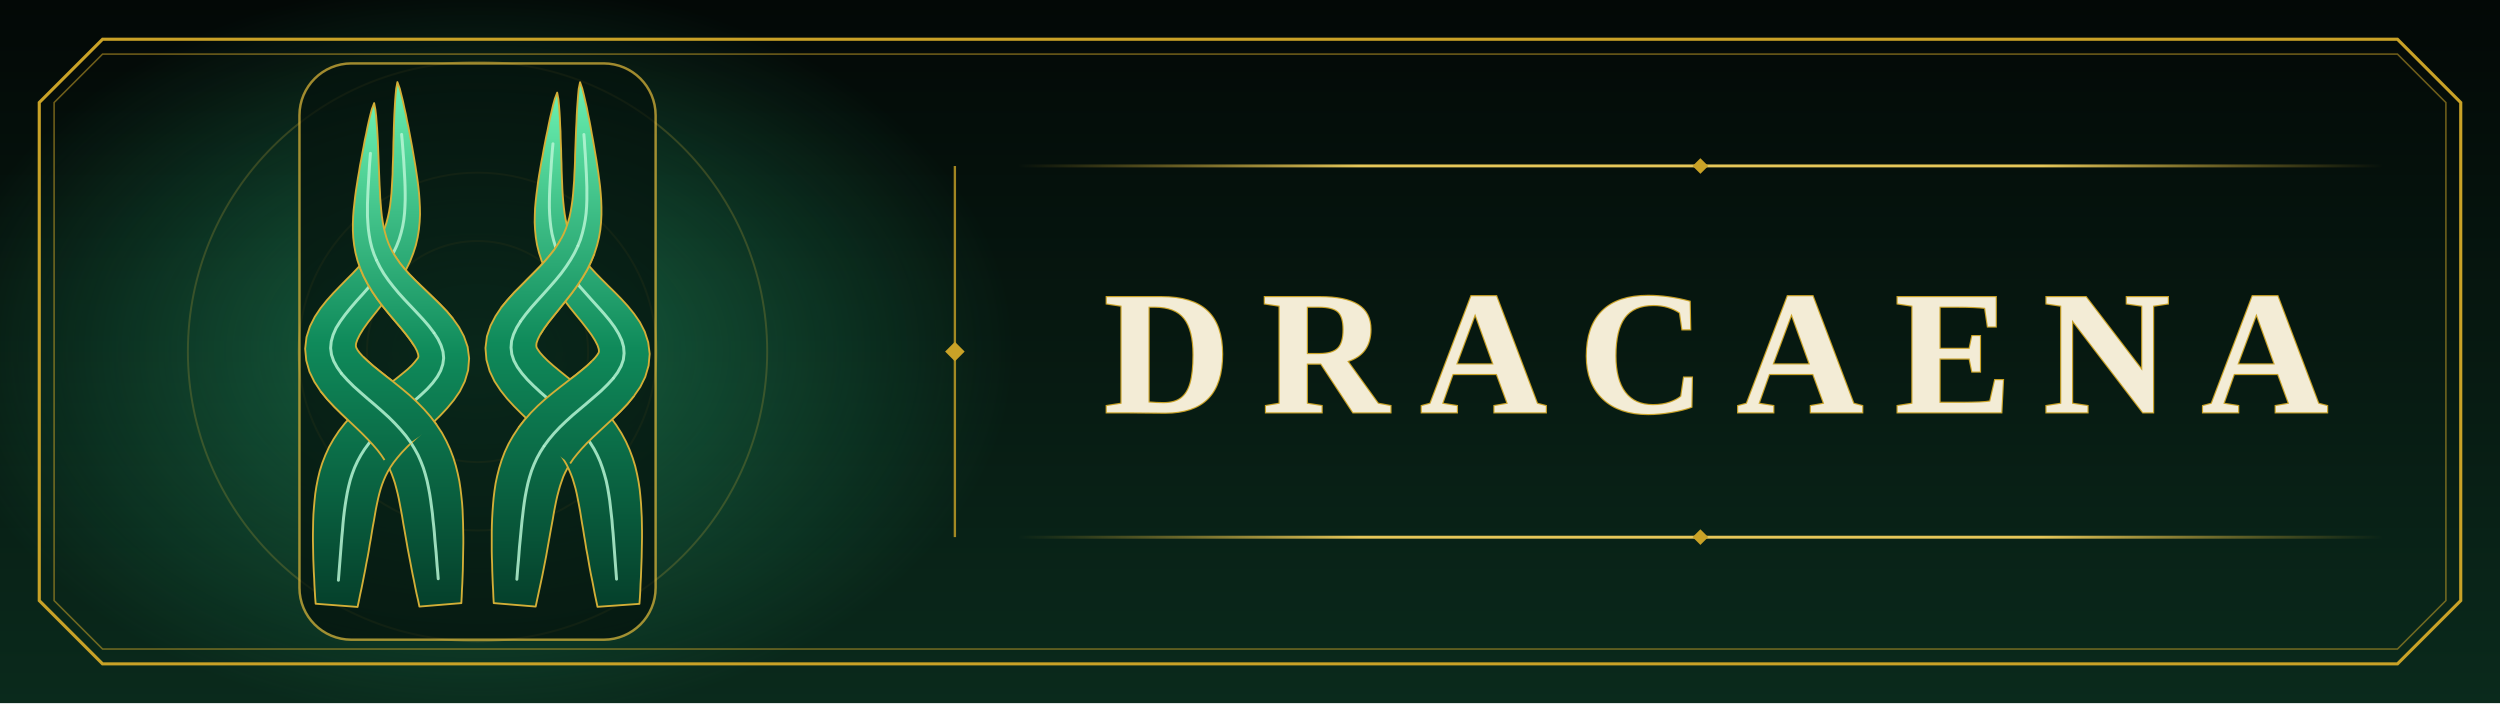
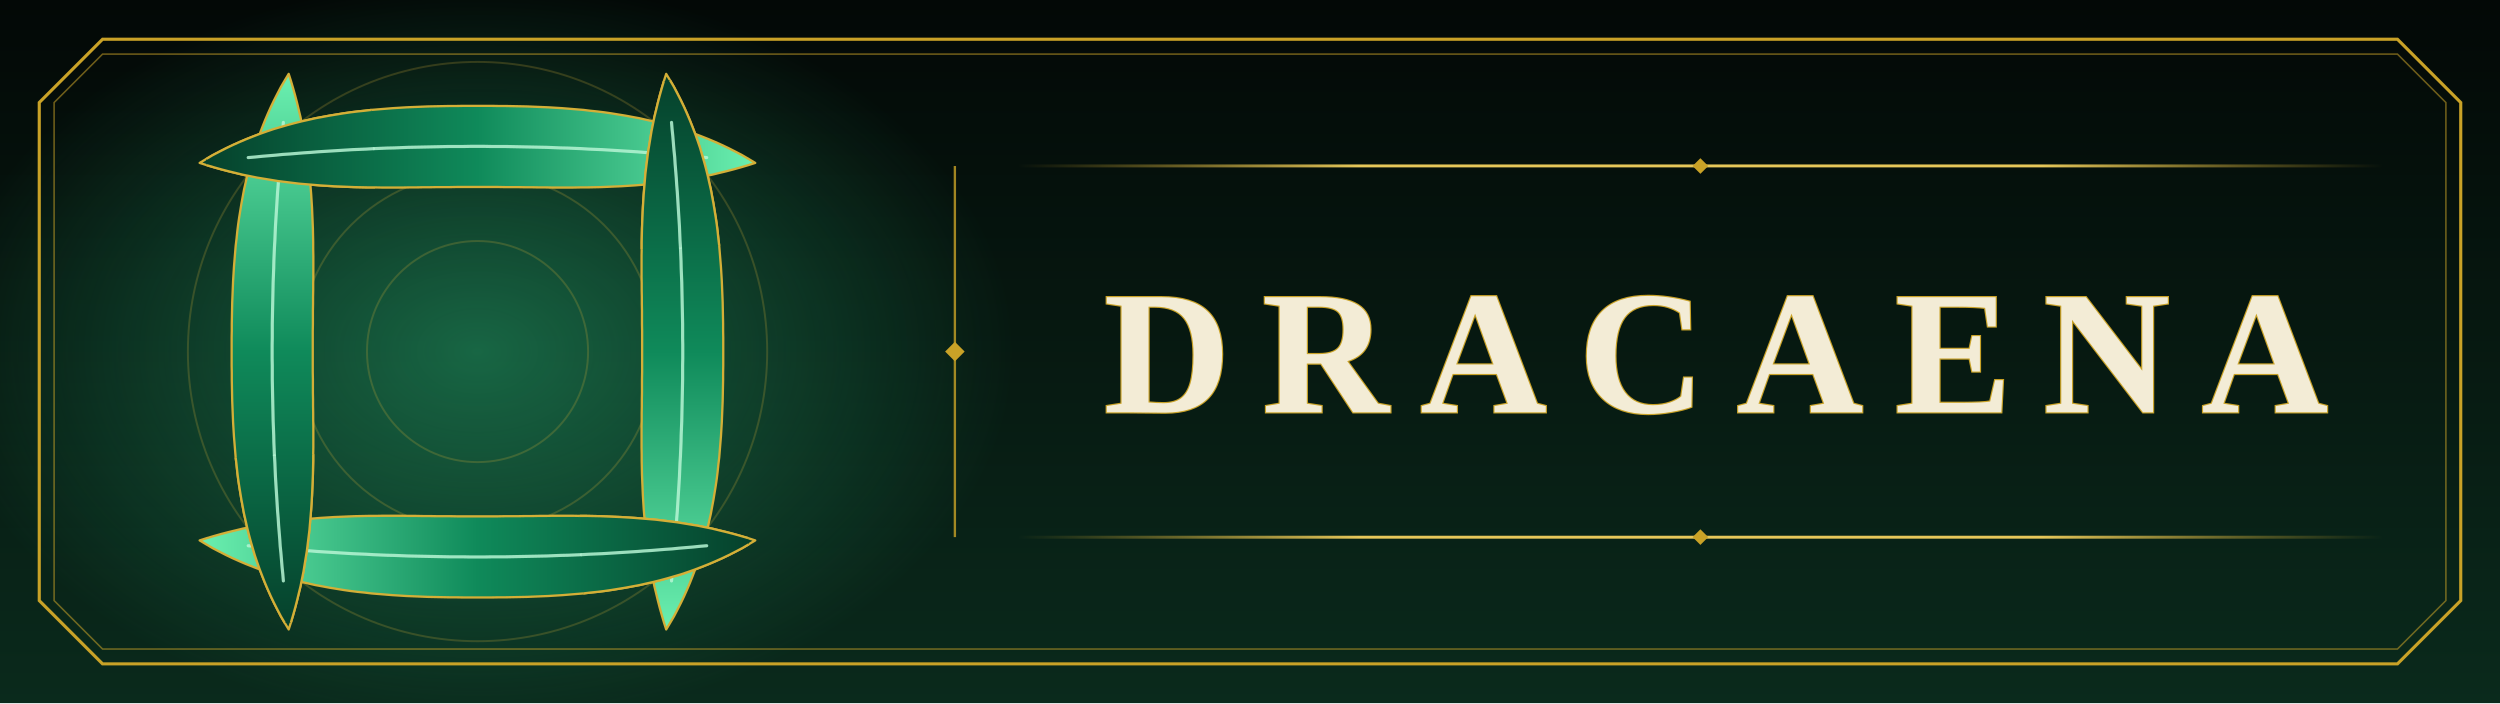
<svg xmlns="http://www.w3.org/2000/svg" viewBox="0 0 1280 360" width="1280" height="360" role="img" aria-labelledby="t d">
  <defs>
-     <linearGradient id="lf0" gradientUnits="userSpaceOnUse" x1="0" y1="460.8" x2="0" y2="38.1">
+     <linearGradient id="lf0" gradientUnits="userSpaceOnUse" x1="63.2" y1="125.0" x2="448.8" y2="125.0">
      <stop offset="0" stop-color="#05402b" />
      <stop offset=".5" stop-color="#0f8a5a" />
      <stop offset="1" stop-color="#6bf0b0" />
    </linearGradient>
-     <linearGradient id="lf1" gradientUnits="userSpaceOnUse" x1="0" y1="461.2" x2="0" y2="55.1">
+     <linearGradient id="lf1" gradientUnits="userSpaceOnUse" x1="387.0" y1="63.2" x2="387.0" y2="448.8">
      <stop offset="0" stop-color="#05402b" />
      <stop offset=".5" stop-color="#0f8a5a" />
      <stop offset="1" stop-color="#6bf0b0" />
    </linearGradient>
-     <linearGradient id="lf2" gradientUnits="userSpaceOnUse" x1="0" y1="460.8" x2="0" y2="46.6">
+     <linearGradient id="lf2" gradientUnits="userSpaceOnUse" x1="448.8" y1="387.0" x2="63.2" y2="387.0">
      <stop offset="0" stop-color="#05402b" />
      <stop offset=".5" stop-color="#0f8a5a" />
      <stop offset="1" stop-color="#6bf0b0" />
    </linearGradient>
-     <linearGradient id="lf3" gradientUnits="userSpaceOnUse" x1="0" y1="461.2" x2="0" y2="38.2">
+     <linearGradient id="lf3" gradientUnits="userSpaceOnUse" x1="125.0" y1="448.8" x2="125.0" y2="63.2">
      <stop offset="0" stop-color="#05402b" />
      <stop offset=".5" stop-color="#0f8a5a" />
      <stop offset="1" stop-color="#6bf0b0" />
    </linearGradient>
    <linearGradient id="bg" x1="0" y1="0" x2="0" y2="1">
      <stop offset="0" stop-color="#030806" />
      <stop offset="1" stop-color="#0a2a1c" />
    </linearGradient>
    <radialGradient id="glow" cx="50%" cy="50%" r="50%">
      <stop offset="0" stop-color="#2fd08a" stop-opacity=".42" />
      <stop offset="1" stop-color="#2fd08a" stop-opacity="0" />
    </radialGradient>
    <linearGradient id="gold" x1="0" y1="0" x2="1" y2="0">
      <stop offset="0" stop-color="#c9a227" stop-opacity="0" />
      <stop offset=".25" stop-color="#e6c75a" />
      <stop offset=".75" stop-color="#e6c75a" />
      <stop offset="1" stop-color="#c9a227" stop-opacity="0" />
    </linearGradient>
  </defs>
  <rect width="1280" height="360" fill="url(#bg)" />
  <ellipse cx="244.5" cy="180.0" rx="274.5" ry="190" fill="url(#glow)" />
  <g fill="none" stroke="#d4af37" stroke-width="1" opacity=".22">
    <circle cx="244.5" cy="180.0" r="148.3" />
    <circle cx="244.5" cy="180.0" r="91.6" />
    <circle cx="244.5" cy="180.0" r="56.6" />
  </g>
  <path d="M52.5 20.1H1227.5L1259.9 52.5V307.5L1227.5 339.9H52.5L20.1 307.5V52.5Z" fill="none" stroke="#c9a227" stroke-width="1.6" />
  <path d="M52.5 27.7H1227.5L1252.3 52.5V307.5L1227.5 332.3H52.5L27.7 307.5V52.5Z" fill="none" stroke="#c9a227" stroke-width=".8" opacity=".55" />
-   <g transform="translate(82.4 17.9) scale(0.6332)">
-     <rect x="112.0" y="23.0" width="288.0" height="466.0" rx="42.0" fill="#04120c" stroke="#d4af37" stroke-width="2" opacity=".75" />
-     <path d="M242.9 459.4 L243.2 454.1 L243.4 448.8 L243.7 443.4 L243.9 438.1 L244.1 432.7 L244.2 427.4 L244.3 422.0 L244.4 416.7 L244.5 411.3 L244.5 406.0 L244.4 400.6 L244.3 395.1 L244.1 389.6 L243.9 384.1 L243.5 378.4 L242.9 372.7 L242.2 366.8 L241.3 360.8 L240.0 354.6 L238.4 348.2 L236.4 341.7 L233.9 335.1 L230.8 328.4 L227.2 321.7 L222.9 315.2 L218.1 308.8 L212.8 302.7 L207.1 296.9 L201.1 291.3 L194.9 286.1 L188.6 281.0 L182.5 276.3 L176.7 271.7 L171.5 267.5 L167.0 263.5 L163.4 260.1 L160.8 257.2 L159.2 255.1 L158.4 253.7 L157.9 252.7 L157.6 251.5 L157.8 249.3 L158.9 246.2 L160.9 242.2 L163.8 237.5 L167.5 232.3 L171.8 226.8 L176.4 221.0 L181.1 215.1 L185.8 208.9 L190.3 202.6 L194.5 196.2 L198.2 189.7 L201.4 183.2 L204.0 176.6 L206.1 170.1 L207.6 163.6 L208.6 157.3 L209.2 151.1 L209.5 145.1 L209.4 139.2 L209.1 133.5 L208.7 127.9 L208.1 122.4 L207.4 116.9 L206.6 111.5 L205.8 106.2 L204.9 100.9 L204.0 95.6 L203.1 90.4 L202.1 85.1 L201.1 79.8 L200.1 74.6 L199.0 69.4 L198.0 64.1 L196.8 58.9 L195.7 53.7 L194.4 48.5 L193.1 43.3 L191.2 38.1 L191.2 38.1 L190.2 43.5 L189.7 48.9 L189.3 54.2 L189.0 59.6 L188.7 64.9 L188.5 70.2 L188.3 75.6 L188.2 80.9 L188.0 86.2 L187.9 91.5 L187.8 96.8 L187.6 102.1 L187.4 107.4 L187.3 112.6 L187.0 117.8 L186.7 123.0 L186.4 128.1 L185.9 133.1 L185.3 138.0 L184.5 142.8 L183.5 147.4 L182.3 152.0 L180.8 156.4 L179.1 160.7 L176.9 165.0 L174.4 169.3 L171.5 173.7 L168.1 178.2 L164.3 182.8 L159.9 187.6 L155.2 192.6 L150.1 197.7 L144.8 203.1 L139.4 208.7 L134.1 214.6 L129.0 221.0 L124.4 227.9 L120.5 235.6 L117.7 244.3 L116.6 253.7 L117.5 263.2 L120.1 272.3 L124.1 280.5 L129.0 287.9 L134.4 294.5 L140.2 300.7 L146.0 306.4 L151.8 311.9 L157.3 317.1 L162.5 322.1 L167.2 326.9 L171.4 331.4 L175.1 335.7 L178.2 339.8 L180.8 343.7 L183.0 347.4 L184.9 351.1 L186.5 354.7 L187.9 358.5 L189.2 362.4 L190.3 366.5 L191.4 370.8 L192.4 375.3 L193.3 380.0 L194.2 384.8 L195.1 389.7 L195.9 394.7 L196.8 399.7 L197.7 404.9 L198.6 410.0 L199.5 415.2 L200.5 420.4 L201.5 425.6 L202.5 430.9 L203.5 436.1 L204.6 441.3 L205.6 446.5 L206.7 451.8 L207.9 457.0 L209.0 462.2 Z" fill="url(#lf0)" stroke="#d4af37" stroke-width="1.5" stroke-linejoin="round" />
-     <path d="M224.2 439.7 L223.8 434.4 L223.3 429.1 L222.9 423.8 L222.5 418.6 L222.0 413.3 L221.5 408.0 L221.1 402.7 L220.6 397.4 L220.0 392.2 L219.5 386.9 L218.8 381.6 L218.1 376.3 L217.3 371.1 L216.3 365.8 L215.2 360.6 L213.8 355.3 L212.2 350.1 L210.2 344.9 L207.9 339.7 L205.1 334.6 L201.9 329.4 L198.2 324.3 L193.9 319.2 L189.3 314.2 L184.2 309.1 L178.7 304.1 L173.0 299.1 L167.1 294.1 L161.4 289.1 L155.8 284.1 L150.7 279.0 L146.2 274.0 L142.5 268.8 L139.7 263.7 L137.9 258.5 L137.2 253.2 L137.7 247.9 L139.2 242.5 L141.6 237.0 L145.0 231.6 L149.0 226.1 L153.5 220.5 L158.3 214.9 L163.3 209.4 L168.2 203.8 L172.9 198.3 L177.3 192.7 L181.3 187.2 L184.8 181.7 L187.9 176.2 L190.5 170.8 L192.6 165.4 L194.2 160.0 L195.5 154.6 L196.4 149.3 L197.0 143.9 L197.3 138.6 L197.5 133.3 L197.5 128.0 L197.4 122.7 L197.2 117.4 L196.9 112.1 L196.6 106.8 L196.3 101.5 L195.9 96.2 L195.5 90.9 L195.1 85.7 L194.6 80.4" stroke="#b6f5d4" stroke-width="2.4" stroke-linecap="round" fill="none" opacity=".85" />
-     <path d="M159.0 462.5 L160.1 457.4 L161.1 452.4 L162.2 447.4 L163.2 442.4 L164.2 437.3 L165.2 432.3 L166.1 427.3 L167.1 422.3 L168.0 417.3 L168.8 412.3 L169.7 407.4 L170.5 402.4 L171.3 397.6 L172.2 392.8 L173.0 388.1 L173.8 383.5 L174.7 379.1 L175.6 374.9 L176.6 370.8 L177.7 366.9 L178.9 363.3 L180.3 359.7 L181.8 356.3 L183.6 352.8 L185.7 349.3 L188.2 345.6 L191.2 341.8 L194.8 337.6 L198.9 333.3 L203.6 328.6 L208.7 323.8 L214.2 318.7 L220.0 313.4 L225.8 307.8 L231.4 301.8 L236.8 295.3 L241.7 288.2 L245.7 280.1 L248.4 271.1 L249.2 261.5 L248.0 252.2 L245.0 243.7 L241.0 236.2 L236.2 229.5 L231.1 223.4 L225.7 217.8 L220.2 212.4 L214.9 207.3 L209.8 202.4 L205.0 197.7 L200.6 193.2 L196.7 188.8 L193.3 184.6 L190.4 180.4 L187.8 176.4 L185.7 172.4 L183.9 168.3 L182.4 164.1 L181.2 159.8 L180.1 155.4 L179.3 150.9 L178.6 146.2 L178.1 141.4 L177.7 136.6 L177.3 131.6 L177.1 126.7 L176.8 121.6 L176.6 116.6 L176.4 111.5 L176.2 106.4 L176.0 101.3 L175.8 96.2 L175.6 91.1 L175.4 86.0 L175.1 80.8 L174.8 75.7 L174.4 70.6 L174.0 65.4 L173.4 60.3 L172.4 55.1 L172.4 55.1 L170.5 60.1 L169.2 65.1 L168.0 70.1 L166.9 75.1 L165.9 80.2 L164.8 85.2 L163.9 90.2 L162.9 95.3 L162.0 100.3 L161.0 105.4 L160.2 110.4 L159.3 115.5 L158.5 120.6 L157.7 125.7 L157.0 130.9 L156.4 136.2 L155.8 141.5 L155.4 146.9 L155.2 152.4 L155.2 158.1 L155.5 163.9 L156.2 169.9 L157.3 176.1 L158.9 182.3 L161.1 188.7 L163.8 195.0 L167.1 201.3 L170.9 207.6 L175.1 213.8 L179.7 219.8 L184.5 225.7 L189.3 231.4 L194.0 236.9 L198.3 242.2 L202.0 247.1 L205.0 251.6 L207.0 255.4 L208.0 258.3 L208.2 260.1 L207.9 261.0 L207.5 261.6 L206.7 262.6 L205.2 264.5 L202.8 267.2 L199.3 270.5 L194.8 274.2 L189.6 278.4 L183.9 282.7 L177.9 287.3 L171.7 292.2 L165.5 297.3 L159.6 302.7 L153.9 308.3 L148.6 314.2 L143.8 320.4 L139.6 326.8 L135.9 333.3 L132.9 339.9 L130.4 346.3 L128.4 352.7 L126.9 358.9 L125.7 365.0 L124.8 370.8 L124.2 376.5 L123.7 382.1 L123.3 387.5 L123.1 392.9 L123.0 398.1 L122.9 403.4 L122.9 408.6 L123.0 413.7 L123.1 418.9 L123.2 424.0 L123.4 429.2 L123.6 434.3 L123.9 439.4 L124.1 444.5 L124.4 449.7 L124.7 454.8 L125.1 459.9 Z" fill="url(#lf1)" stroke="#d4af37" stroke-width="1.5" stroke-linejoin="round" />
-     <path d="M143.5 440.9 L143.9 435.8 L144.3 430.7 L144.7 425.7 L145.1 420.6 L145.5 415.5 L145.9 410.4 L146.3 405.4 L146.8 400.3 L147.2 395.2 L147.7 390.2 L148.3 385.1 L149.0 380.0 L149.8 375.0 L150.7 369.9 L151.8 364.9 L153.1 359.8 L154.7 354.8 L156.6 349.8 L158.9 344.8 L161.6 339.8 L164.7 334.9 L168.4 329.9 L172.5 325.0 L177.2 320.1 L182.2 315.3 L187.6 310.4 L193.3 305.6 L199.1 300.7 L204.8 295.9 L210.3 291.0 L215.4 286.2 L219.8 281.3 L223.5 276.3 L226.2 271.4 L227.9 266.3 L228.6 261.3 L228.1 256.2 L226.5 251.0 L224.0 245.8 L220.6 240.6 L216.6 235.3 L212.0 230.0 L207.1 224.7 L202.1 219.4 L197.1 214.1 L192.3 208.8 L187.9 203.5 L183.8 198.2 L180.2 193.0 L177.1 187.7 L174.5 182.5 L172.3 177.3 L170.6 172.2 L169.3 167.0 L168.4 161.9 L167.7 156.8 L167.3 151.7 L167.0 146.5 L167.0 141.5 L167.0 136.4 L167.2 131.3 L167.4 126.2 L167.7 121.1 L168.0 116.0 L168.3 111.0 L168.6 105.9 L169.0 100.8 L169.4 95.7" stroke="#b6f5d4" stroke-width="2.4" stroke-linecap="round" fill="none" opacity=".85" />
-     <path d="M303.0 462.2 L304.1 457.1 L305.2 452.0 L306.3 446.9 L307.4 441.8 L308.5 436.6 L309.5 431.5 L310.5 426.4 L311.5 421.3 L312.4 416.2 L313.3 411.1 L314.2 406.1 L315.1 401.0 L316.0 396.1 L316.9 391.2 L317.7 386.4 L318.6 381.7 L319.5 377.2 L320.5 372.8 L321.6 368.6 L322.7 364.7 L324.0 360.9 L325.3 357.2 L326.9 353.7 L328.8 350.1 L330.9 346.5 L333.5 342.7 L336.6 338.8 L340.2 334.6 L344.4 330.1 L349.1 325.5 L354.3 320.6 L359.9 315.4 L365.6 310.1 L371.5 304.4 L377.2 298.4 L382.6 291.8 L387.6 284.6 L391.6 276.5 L394.3 267.4 L395.2 257.9 L394.0 248.5 L391.2 239.9 L387.3 232.3 L382.6 225.5 L377.5 219.2 L372.2 213.4 L366.8 207.9 L361.5 202.7 L356.4 197.6 L351.7 192.8 L347.4 188.1 L343.5 183.6 L340.1 179.2 L337.2 174.9 L334.7 170.7 L332.6 166.6 L330.8 162.3 L329.4 158.0 L328.2 153.6 L327.2 149.1 L326.4 144.4 L325.8 139.6 L325.3 134.7 L324.9 129.8 L324.6 124.7 L324.4 119.6 L324.2 114.5 L324.0 109.3 L323.9 104.1 L323.7 98.9 L323.6 93.7 L323.4 88.5 L323.2 83.3 L323.1 78.1 L322.8 72.8 L322.6 67.6 L322.3 62.4 L321.9 57.1 L321.4 51.9 L320.4 46.6 L320.4 46.6 L318.5 51.6 L317.1 56.7 L315.9 61.8 L314.7 66.9 L313.6 72.1 L312.6 77.2 L311.5 82.3 L310.5 87.5 L309.5 92.6 L308.6 97.8 L307.6 102.9 L306.7 108.1 L305.8 113.3 L305.0 118.5 L304.3 123.8 L303.6 129.1 L303.0 134.6 L302.5 140.1 L302.3 145.7 L302.2 151.5 L302.5 157.4 L303.1 163.5 L304.1 169.7 L305.7 176.1 L307.8 182.5 L310.4 189.0 L313.6 195.5 L317.3 201.9 L321.5 208.2 L326.0 214.3 L330.7 220.4 L335.5 226.3 L340.1 231.9 L344.3 237.3 L348.1 242.4 L351.0 247.0 L353.0 250.9 L354.0 253.9 L354.2 255.9 L353.9 257.0 L353.4 257.8 L352.6 259.0 L351.1 260.9 L348.5 263.7 L345.0 267.1 L340.5 270.9 L335.3 275.1 L329.5 279.5 L323.4 284.2 L317.2 289.1 L311.0 294.2 L304.9 299.7 L299.2 305.4 L293.9 311.4 L289.1 317.6 L284.8 324.1 L281.1 330.6 L278.0 337.2 L275.5 343.8 L273.5 350.2 L271.9 356.5 L270.6 362.6 L269.7 368.6 L269.0 374.3 L268.5 380.0 L268.1 385.5 L267.8 391.0 L267.6 396.4 L267.5 401.7 L267.5 407.0 L267.5 412.3 L267.5 417.5 L267.6 422.8 L267.8 428.0 L267.9 433.2 L268.1 438.5 L268.3 443.7 L268.6 449.0 L268.8 454.2 L269.1 459.4 Z" fill="url(#lf2)" stroke="#d4af37" stroke-width="1.5" stroke-linejoin="round" />
-     <path d="M287.8 440.1 L288.2 434.9 L288.6 429.8 L289.1 424.6 L289.5 419.4 L289.9 414.2 L290.4 409.1 L290.9 403.9 L291.4 398.7 L291.9 393.5 L292.5 388.4 L293.1 383.2 L293.8 378.0 L294.6 372.9 L295.6 367.7 L296.7 362.6 L298.1 357.4 L299.7 352.3 L301.7 347.2 L304.0 342.2 L306.8 337.1 L310.0 332.1 L313.7 327.1 L317.9 322.1 L322.6 317.1 L327.7 312.2 L333.1 307.3 L338.9 302.4 L344.7 297.5 L350.4 292.6 L356.0 287.7 L361.1 282.7 L365.6 277.8 L369.3 272.8 L372.1 267.7 L373.9 262.6 L374.5 257.4 L374.1 252.2 L372.6 246.9 L370.1 241.6 L366.8 236.2 L362.8 230.8 L358.3 225.4 L353.4 219.9 L348.5 214.5 L343.6 209.0 L338.8 203.6 L334.4 198.1 L330.4 192.7 L326.9 187.3 L323.8 182.0 L321.2 176.6 L319.1 171.3 L317.5 166.0 L316.2 160.8 L315.3 155.5 L314.7 150.3 L314.3 145.1 L314.1 139.8 L314.1 134.6 L314.2 129.5 L314.4 124.3 L314.7 119.1 L315.0 113.9 L315.4 108.7 L315.7 103.5 L316.1 98.3 L316.5 93.2 L317.0 88.0" stroke="#b6f5d4" stroke-width="2.4" stroke-linecap="round" fill="none" opacity=".85" />
-     <path d="M386.9 460.0 L387.3 454.6 L387.6 449.3 L387.8 443.9 L388.1 438.6 L388.3 433.3 L388.5 427.9 L388.7 422.6 L388.8 417.2 L388.9 411.9 L389.0 406.5 L389.0 401.1 L388.9 395.6 L388.8 390.2 L388.5 384.6 L388.2 379.0 L387.7 373.2 L387.1 367.3 L386.2 361.3 L385.0 355.1 L383.5 348.7 L381.5 342.2 L379.0 335.5 L376.0 328.8 L372.4 322.1 L368.2 315.5 L363.5 309.1 L358.2 303.0 L352.5 297.1 L346.6 291.5 L340.4 286.2 L334.2 281.1 L328.1 276.3 L322.4 271.7 L317.2 267.4 L312.7 263.4 L309.2 259.9 L306.6 257.0 L305.1 254.9 L304.2 253.5 L303.7 252.5 L303.5 251.2 L303.7 249.1 L304.8 246.0 L306.8 242.0 L309.8 237.3 L313.5 232.2 L317.9 226.7 L322.5 221.0 L327.3 215.0 L332.1 208.9 L336.6 202.7 L340.8 196.3 L344.6 189.9 L347.8 183.3 L350.5 176.8 L352.6 170.3 L354.2 163.8 L355.3 157.5 L355.9 151.3 L356.2 145.3 L356.2 139.4 L356.0 133.7 L355.6 128.1 L355.1 122.6 L354.4 117.1 L353.7 111.8 L352.9 106.4 L352.1 101.1 L351.2 95.8 L350.3 90.5 L349.4 85.3 L348.4 80.0 L347.5 74.8 L346.5 69.5 L345.4 64.3 L344.4 59.0 L343.2 53.8 L342.0 48.6 L340.7 43.4 L338.9 38.2 L338.9 38.2 L337.8 43.6 L337.3 48.9 L336.9 54.3 L336.5 59.6 L336.2 64.9 L336.0 70.3 L335.7 75.6 L335.5 80.9 L335.3 86.3 L335.1 91.6 L334.9 96.9 L334.8 102.2 L334.6 107.4 L334.3 112.7 L334.1 117.9 L333.7 123.0 L333.3 128.1 L332.8 133.1 L332.1 138.0 L331.3 142.8 L330.3 147.5 L329.0 152.0 L327.5 156.4 L325.7 160.7 L323.5 165.0 L321.0 169.2 L318.1 173.6 L314.6 178.0 L310.7 182.6 L306.3 187.4 L301.5 192.3 L296.4 197.4 L291.1 202.8 L285.6 208.3 L280.3 214.2 L275.1 220.5 L270.5 227.4 L266.5 235.1 L263.6 243.7 L262.4 253.1 L263.2 262.7 L265.8 271.8 L269.7 280.0 L274.6 287.4 L279.9 294.1 L285.6 300.3 L291.4 306.1 L297.1 311.6 L302.6 316.9 L307.7 322.0 L312.4 326.8 L316.6 331.3 L320.2 335.7 L323.3 339.8 L325.8 343.6 L328.0 347.4 L329.8 351.1 L331.4 354.8 L332.8 358.5 L334.0 362.5 L335.2 366.6 L336.2 370.9 L337.1 375.4 L338.0 380.0 L338.9 384.8 L339.7 389.8 L340.5 394.8 L341.4 399.9 L342.2 405.0 L343.1 410.2 L343.9 415.4 L344.9 420.6 L345.8 425.8 L346.7 431.0 L347.7 436.3 L348.8 441.5 L349.8 446.7 L350.8 452.0 L351.9 457.2 L353.0 462.4 Z" fill="url(#lf3)" stroke="#d4af37" stroke-width="1.5" stroke-linejoin="round" />
-     <path d="M368.4 440.0 L368.0 434.8 L367.6 429.5 L367.2 424.2 L366.8 418.9 L366.4 413.6 L366.0 408.3 L365.6 403.0 L365.1 397.8 L364.7 392.5 L364.1 387.2 L363.5 381.9 L362.9 376.6 L362.1 371.4 L361.2 366.1 L360.1 360.8 L358.7 355.6 L357.1 350.4 L355.2 345.1 L352.9 339.9 L350.2 334.7 L347.0 329.6 L343.4 324.4 L339.2 319.3 L334.6 314.2 L329.5 309.1 L324.1 304.1 L318.4 299.0 L312.6 293.9 L306.9 288.9 L301.4 283.8 L296.3 278.7 L291.9 273.6 L288.2 268.5 L285.4 263.3 L283.7 258.1 L283.1 252.8 L283.5 247.5 L285.1 242.1 L287.6 236.7 L291.0 231.2 L295.0 225.8 L299.6 220.2 L304.5 214.7 L309.5 209.2 L314.4 203.7 L319.2 198.2 L323.7 192.7 L327.7 187.2 L331.3 181.7 L334.4 176.3 L337.0 170.9 L339.2 165.5 L340.8 160.1 L342.1 154.7 L343.1 149.4 L343.8 144.1 L344.2 138.7 L344.4 133.4 L344.4 128.1 L344.4 122.8 L344.2 117.5 L344.0 112.2 L343.7 106.9 L343.4 101.6 L343.1 96.3 L342.7 91.1 L342.4 85.8 L342.0 80.5" stroke="#b6f5d4" stroke-width="2.4" stroke-linecap="round" fill="none" opacity=".85" />
-     <path d="M222.9 315.2 L218.1 308.8 L212.8 302.7 L207.1 296.9 L201.1 291.3 L194.9 286.1 L188.6 281.0 L182.5 276.3 L176.7 271.7 L171.5 267.5 L167.0 263.5 L163.4 260.1 L129.0 287.9 L134.4 294.5 L140.2 300.7 L146.0 306.4 L151.8 311.9 L157.3 317.1 L162.5 322.1 L167.2 326.9 L171.4 331.4 L175.1 335.7 L178.2 339.8 L180.8 343.7 Z" fill="url(#lf0)" />
-     <path d="M222.9 315.2 L218.1 308.8 L212.8 302.7 L207.1 296.9 L201.1 291.3 L194.9 286.1 L188.6 281.0 L182.5 276.3 L176.7 271.7 L171.5 267.5 L167.0 263.5 L163.4 260.1" fill="none" stroke="#d4af37" stroke-width="1.5" />
-     <path d="M180.8 343.7 L178.2 339.8 L175.1 335.7 L171.4 331.4 L167.2 326.9 L162.5 322.1 L157.3 317.1 L151.8 311.9 L146.0 306.4 L140.2 300.7 L134.4 294.5 L129.0 287.9" fill="none" stroke="#d4af37" stroke-width="1.5" />
-     <path d="M201.9 329.4 L198.2 324.3 L193.9 319.2 L189.3 314.2 L184.2 309.1 L178.7 304.1 L173.0 299.1 L167.1 294.1 L161.4 289.1 L155.8 284.1 L150.7 279.0 L146.2 274.0" stroke="#b6f5d4" stroke-width="2.4" stroke-linecap="round" fill="none" opacity=".85" />
-     <path d="M236.2 229.5 L231.1 223.4 L225.7 217.8 L220.2 212.4 L214.9 207.3 L209.8 202.4 L205.0 197.7 L200.6 193.2 L196.7 188.8 L193.3 184.6 L190.4 180.4 L187.8 176.4 L161.1 188.7 L163.8 195.0 L167.1 201.3 L170.9 207.6 L175.1 213.8 L179.7 219.8 L184.5 225.7 L189.3 231.4 L194.0 236.9 L198.3 242.2 L202.0 247.1 L205.0 251.6 Z" fill="url(#lf1)" />
-     <path d="M236.2 229.5 L231.1 223.4 L225.7 217.8 L220.2 212.4 L214.9 207.3 L209.8 202.4 L205.0 197.7 L200.6 193.2 L196.7 188.8 L193.3 184.6 L190.4 180.4 L187.8 176.4" fill="none" stroke="#d4af37" stroke-width="1.5" />
-     <path d="M205.0 251.6 L202.0 247.1 L198.3 242.2 L194.0 236.9 L189.3 231.4 L184.5 225.7 L179.7 219.8 L175.1 213.8 L170.9 207.6 L167.1 201.3 L163.8 195.0 L161.1 188.7" fill="none" stroke="#d4af37" stroke-width="1.5" />
-     <path d="M220.6 240.6 L216.6 235.3 L212.0 230.0 L207.1 224.7 L202.1 219.4 L197.1 214.1 L192.3 208.8 L187.9 203.5 L183.8 198.2 L180.2 193.0 L177.1 187.7 L174.5 182.5" stroke="#b6f5d4" stroke-width="2.4" stroke-linecap="round" fill="none" opacity=".85" />
-     <path d="M330.9 346.5 L333.5 342.7 L336.6 338.8 L340.2 334.6 L344.4 330.1 L349.1 325.5 L354.3 320.6 L359.9 315.4 L365.6 310.1 L371.5 304.4 L377.2 298.4 L382.6 291.8 L348.5 263.7 L345.0 267.1 L340.5 270.9 L335.3 275.1 L329.5 279.5 L323.4 284.2 L317.2 289.1 L311.0 294.2 L304.9 299.7 L299.2 305.4 L293.9 311.4 L289.1 317.6 Z" fill="url(#lf2)" />
-     <path d="M330.9 346.5 L333.5 342.7 L336.6 338.8 L340.2 334.6 L344.4 330.1 L349.1 325.5 L354.3 320.6 L359.9 315.4 L365.6 310.1 L371.5 304.4 L377.2 298.4 L382.6 291.8" fill="none" stroke="#d4af37" stroke-width="1.5" />
-     <path d="M289.1 317.6 L293.9 311.4 L299.2 305.4 L304.9 299.7 L311.0 294.2 L317.2 289.1 L323.4 284.2 L329.5 279.5 L335.3 275.1 L340.5 270.9 L345.0 267.1 L348.5 263.7" fill="none" stroke="#d4af37" stroke-width="1.5" />
-     <path d="M310.0 332.1 L313.7 327.1 L317.9 322.1 L322.6 317.1 L327.7 312.2 L333.1 307.3 L338.9 302.4 L344.7 297.5 L350.4 292.6 L356.0 287.7 L361.1 282.7 L365.6 277.8" stroke="#b6f5d4" stroke-width="2.4" stroke-linecap="round" fill="none" opacity=".85" />
-     <path d="M306.8 242.0 L309.8 237.3 L313.5 232.2 L317.9 226.7 L322.5 221.0 L327.3 215.0 L332.1 208.9 L336.6 202.7 L340.8 196.3 L344.6 189.9 L347.8 183.3 L350.5 176.8 L323.5 165.0 L321.0 169.2 L318.1 173.6 L314.6 178.0 L310.7 182.6 L306.3 187.4 L301.5 192.3 L296.4 197.4 L291.1 202.8 L285.6 208.3 L280.3 214.2 L275.1 220.5 Z" fill="url(#lf3)" />
-     <path d="M306.8 242.0 L309.8 237.3 L313.5 232.2 L317.9 226.7 L322.5 221.0 L327.3 215.0 L332.1 208.9 L336.6 202.7 L340.8 196.3 L344.6 189.9 L347.8 183.3 L350.5 176.8" fill="none" stroke="#d4af37" stroke-width="1.5" />
-     <path d="M275.1 220.5 L280.3 214.2 L285.6 208.3 L291.1 202.8 L296.4 197.4 L301.5 192.3 L306.3 187.4 L310.7 182.6 L314.6 178.0 L318.1 173.6 L321.0 169.2 L323.5 165.0" fill="none" stroke="#d4af37" stroke-width="1.5" />
-     <path d="M291.0 231.2 L295.0 225.8 L299.6 220.2 L304.5 214.7 L309.5 209.2 L314.4 203.7 L319.2 198.2 L323.7 192.7 L327.7 187.2 L331.3 181.7 L334.4 176.3 L337.0 170.9" stroke="#b6f5d4" stroke-width="2.4" stroke-linecap="round" fill="none" opacity=".85" />
+   <g transform="translate(55.6 -8.8) scale(0.7377)">
+     <path d="M63.2 125.0 L68.2 126.6 L73.3 128.1 L78.3 129.5 L83.3 130.8 L88.3 132.0 L93.2 133.2 L98.2 134.2 L103.1 135.2 L108.0 136.0 L112.9 136.8 L117.7 137.6 L122.6 138.2 L127.4 138.8 L132.3 139.4 L137.1 139.8 L141.9 140.2 L146.7 140.6 L151.5 140.9 L156.3 141.2 L161.1 141.4 L165.8 141.6 L170.6 141.8 L175.4 141.9 L180.1 142.0 L184.9 142.0 L189.6 142.1 L194.4 142.1 L199.1 142.1 L203.9 142.1 L208.6 142.0 L213.4 142.0 L218.1 141.9 L222.8 141.9 L227.6 141.8 L232.3 141.8 L237.0 141.8 L241.8 141.7 L246.5 141.7 L251.3 141.7 L256.0 141.7 L260.7 141.7 L265.5 141.7 L270.2 141.7 L275.0 141.8 L279.7 141.8 L284.4 141.8 L289.2 141.9 L293.9 141.9 L298.6 142.0 L303.4 142.0 L308.1 142.1 L312.9 142.1 L317.6 142.1 L322.4 142.1 L327.1 142.0 L331.9 142.0 L336.6 141.9 L341.4 141.8 L346.2 141.6 L350.9 141.4 L355.7 141.2 L360.5 140.9 L365.3 140.6 L370.1 140.2 L374.9 139.8 L379.7 139.4 L384.6 138.8 L389.4 138.2 L394.3 137.6 L399.1 136.8 L404.0 136.0 L408.9 135.2 L413.8 134.2 L418.8 133.2 L423.7 132.0 L428.7 130.8 L433.7 129.5 L438.7 128.1 L443.8 126.6 L448.8 125.0 L448.8 125.0 L444.3 122.3 L439.7 119.6 L435.1 117.2 L430.4 114.8 L425.8 112.6 L421.1 110.5 L416.4 108.5 L411.6 106.6 L406.9 104.8 L402.1 103.1 L397.4 101.5 L392.6 100.1 L387.8 98.7 L383.0 97.4 L378.2 96.2 L373.3 95.1 L368.5 94.0 L363.6 93.1 L358.8 92.2 L353.9 91.4 L349.0 90.6 L344.2 89.9 L339.3 89.3 L334.4 88.8 L329.5 88.2 L324.6 87.8 L319.7 87.4 L314.8 87.0 L309.9 86.7 L305.0 86.4 L300.1 86.2 L295.2 86.0 L290.3 85.8 L285.4 85.7 L280.5 85.6 L275.6 85.5 L270.7 85.5 L265.8 85.4 L260.9 85.4 L256.0 85.4 L251.1 85.4 L246.2 85.4 L241.3 85.5 L236.4 85.5 L231.5 85.6 L226.6 85.7 L221.7 85.8 L216.8 86.0 L211.9 86.2 L207.0 86.4 L202.1 86.7 L197.2 87.0 L192.3 87.4 L187.4 87.8 L182.5 88.2 L177.6 88.8 L172.7 89.3 L167.8 89.9 L163.0 90.6 L158.1 91.4 L153.2 92.2 L148.4 93.1 L143.5 94.0 L138.7 95.1 L133.8 96.2 L129.0 97.4 L124.2 98.7 L119.4 100.1 L114.6 101.5 L109.9 103.1 L105.1 104.8 L100.4 106.6 L95.6 108.5 L90.9 110.5 L86.2 112.6 L81.6 114.8 L76.9 117.2 L72.3 119.6 L67.7 122.3 L63.2 125.0 Z" fill="url(#lf0)" stroke="#d4af37" stroke-width="1.6" stroke-linejoin="round" />
+     <path d="M96.9 121.3 L101.7 120.9 L106.5 120.4 L111.4 120.0 L116.2 119.6 L121.0 119.1 L125.8 118.8 L130.6 118.4 L135.5 118.0 L140.3 117.7 L145.1 117.3 L149.9 117.0 L154.8 116.7 L159.6 116.4 L164.4 116.1 L169.2 115.8 L174.0 115.6 L178.9 115.4 L183.7 115.1 L188.5 114.9 L193.3 114.7 L198.1 114.6 L203.0 114.4 L207.8 114.2 L212.6 114.1 L217.4 114.0 L222.3 113.9 L227.1 113.8 L231.9 113.7 L236.7 113.6 L241.5 113.6 L246.4 113.6 L251.2 113.5 L256.0 113.5 L260.8 113.5 L265.6 113.6 L270.5 113.6 L275.3 113.6 L280.1 113.7 L284.9 113.8 L289.7 113.9 L294.6 114.0 L299.4 114.1 L304.2 114.2 L309.0 114.4 L313.9 114.6 L318.7 114.7 L323.5 114.9 L328.3 115.1 L333.1 115.4 L338.0 115.6 L342.8 115.8 L347.6 116.1 L352.4 116.4 L357.2 116.7 L362.1 117.0 L366.9 117.3 L371.7 117.7 L376.5 118.0 L381.4 118.4 L386.2 118.8 L391.0 119.1 L395.8 119.6 L400.6 120.0 L405.5 120.4 L410.3 120.9 L415.1 121.3" stroke="#b6f5d4" stroke-width="2.2" stroke-linecap="round" fill="none" opacity=".85" />
+     <path d="M387.0 63.2 L385.4 68.2 L383.9 73.3 L382.5 78.3 L381.2 83.3 L380.0 88.3 L378.8 93.2 L377.8 98.2 L376.8 103.1 L376.0 108.0 L375.2 112.9 L374.4 117.7 L373.8 122.6 L373.2 127.4 L372.6 132.3 L372.2 137.1 L371.8 141.9 L371.4 146.7 L371.1 151.5 L370.8 156.3 L370.6 161.1 L370.4 165.8 L370.2 170.6 L370.1 175.4 L370.0 180.1 L370.0 184.9 L369.9 189.6 L369.9 194.4 L369.9 199.1 L369.9 203.9 L370.0 208.6 L370.0 213.4 L370.1 218.1 L370.1 222.8 L370.2 227.6 L370.2 232.3 L370.2 237.0 L370.3 241.8 L370.3 246.5 L370.3 251.3 L370.3 256.0 L370.3 260.7 L370.3 265.5 L370.3 270.2 L370.2 275.0 L370.2 279.7 L370.2 284.4 L370.1 289.2 L370.1 293.9 L370.0 298.6 L370.0 303.4 L369.9 308.1 L369.9 312.9 L369.9 317.6 L369.9 322.4 L370.0 327.1 L370.0 331.9 L370.1 336.6 L370.2 341.4 L370.4 346.2 L370.6 350.9 L370.8 355.7 L371.1 360.5 L371.4 365.3 L371.8 370.1 L372.2 374.9 L372.6 379.7 L373.2 384.6 L373.8 389.4 L374.4 394.3 L375.2 399.1 L376.0 404.0 L376.8 408.9 L377.8 413.8 L378.8 418.8 L380.0 423.7 L381.2 428.7 L382.5 433.7 L383.9 438.7 L385.4 443.8 L387.0 448.8 L387.0 448.8 L389.7 444.3 L392.4 439.7 L394.8 435.1 L397.2 430.4 L399.4 425.8 L401.5 421.1 L403.5 416.4 L405.4 411.6 L407.2 406.9 L408.9 402.1 L410.5 397.4 L411.9 392.6 L413.3 387.8 L414.6 383.0 L415.8 378.2 L416.9 373.3 L418.0 368.5 L418.9 363.6 L419.8 358.8 L420.6 353.9 L421.4 349.0 L422.1 344.2 L422.7 339.3 L423.2 334.4 L423.8 329.5 L424.2 324.6 L424.6 319.7 L425.0 314.8 L425.3 309.9 L425.6 305.0 L425.8 300.1 L426.0 295.2 L426.2 290.3 L426.3 285.4 L426.4 280.5 L426.5 275.6 L426.5 270.7 L426.6 265.8 L426.6 260.9 L426.6 256.0 L426.6 251.1 L426.6 246.2 L426.5 241.3 L426.5 236.4 L426.4 231.5 L426.3 226.6 L426.2 221.7 L426.0 216.8 L425.8 211.9 L425.6 207.0 L425.3 202.1 L425.0 197.2 L424.6 192.3 L424.2 187.4 L423.8 182.5 L423.2 177.6 L422.7 172.7 L422.1 167.8 L421.4 163.0 L420.6 158.1 L419.8 153.2 L418.9 148.4 L418.0 143.5 L416.9 138.7 L415.8 133.8 L414.6 129.0 L413.3 124.2 L411.9 119.4 L410.5 114.6 L408.9 109.9 L407.2 105.1 L405.4 100.4 L403.5 95.6 L401.5 90.9 L399.4 86.2 L397.2 81.6 L394.8 76.9 L392.4 72.3 L389.7 67.7 L387.0 63.2 Z" fill="url(#lf1)" stroke="#d4af37" stroke-width="1.6" stroke-linejoin="round" />
+     <path d="M390.7 96.9 L391.1 101.7 L391.6 106.5 L392.0 111.4 L392.4 116.2 L392.9 121.0 L393.2 125.8 L393.6 130.6 L394.0 135.5 L394.3 140.3 L394.7 145.1 L395.0 149.9 L395.3 154.8 L395.6 159.6 L395.9 164.4 L396.2 169.2 L396.4 174.0 L396.6 178.9 L396.9 183.7 L397.1 188.5 L397.3 193.3 L397.4 198.1 L397.6 203.0 L397.8 207.8 L397.9 212.6 L398.0 217.4 L398.1 222.3 L398.2 227.1 L398.3 231.9 L398.4 236.7 L398.4 241.5 L398.4 246.4 L398.5 251.2 L398.5 256.0 L398.5 260.8 L398.4 265.6 L398.4 270.5 L398.4 275.3 L398.3 280.1 L398.2 284.9 L398.1 289.7 L398.0 294.6 L397.9 299.4 L397.8 304.2 L397.6 309.0 L397.4 313.9 L397.3 318.7 L397.1 323.5 L396.9 328.3 L396.6 333.1 L396.4 338.0 L396.2 342.8 L395.9 347.6 L395.6 352.4 L395.3 357.2 L395.0 362.1 L394.7 366.9 L394.3 371.7 L394.0 376.5 L393.6 381.4 L393.2 386.2 L392.9 391.0 L392.4 395.8 L392.0 400.6 L391.6 405.5 L391.1 410.3 L390.7 415.1" stroke="#b6f5d4" stroke-width="2.2" stroke-linecap="round" fill="none" opacity=".85" />
+     <path d="M448.8 387.0 L443.8 385.4 L438.7 383.9 L433.7 382.5 L428.7 381.2 L423.7 380.0 L418.8 378.8 L413.8 377.8 L408.9 376.8 L404.0 376.0 L399.1 375.2 L394.3 374.4 L389.4 373.8 L384.6 373.2 L379.7 372.6 L374.9 372.2 L370.1 371.8 L365.3 371.4 L360.5 371.1 L355.7 370.8 L350.9 370.6 L346.2 370.4 L341.4 370.2 L336.6 370.1 L331.9 370.0 L327.1 370.0 L322.4 369.9 L317.6 369.9 L312.9 369.9 L308.1 369.9 L303.4 370.0 L298.6 370.0 L293.9 370.1 L289.2 370.1 L284.4 370.2 L279.7 370.2 L275.0 370.2 L270.2 370.3 L265.5 370.3 L260.7 370.3 L256.0 370.3 L251.3 370.3 L246.5 370.3 L241.8 370.3 L237.0 370.2 L232.3 370.2 L227.6 370.2 L222.8 370.1 L218.1 370.1 L213.4 370.0 L208.6 370.0 L203.9 369.9 L199.1 369.9 L194.4 369.9 L189.6 369.9 L184.9 370.0 L180.1 370.0 L175.4 370.1 L170.6 370.2 L165.8 370.4 L161.1 370.6 L156.3 370.8 L151.5 371.1 L146.7 371.4 L141.9 371.8 L137.1 372.2 L132.3 372.6 L127.4 373.2 L122.6 373.8 L117.7 374.4 L112.9 375.2 L108.0 376.0 L103.1 376.8 L98.2 377.8 L93.2 378.8 L88.3 380.0 L83.3 381.2 L78.3 382.5 L73.3 383.9 L68.2 385.4 L63.2 387.0 L63.2 387.0 L67.7 389.7 L72.3 392.4 L76.9 394.8 L81.6 397.2 L86.2 399.4 L90.9 401.5 L95.6 403.5 L100.4 405.4 L105.1 407.2 L109.9 408.9 L114.6 410.5 L119.4 411.9 L124.2 413.3 L129.0 414.6 L133.8 415.8 L138.7 416.9 L143.5 418.0 L148.4 418.9 L153.2 419.8 L158.1 420.6 L163.0 421.4 L167.8 422.1 L172.7 422.7 L177.6 423.2 L182.5 423.8 L187.4 424.2 L192.3 424.6 L197.2 425.0 L202.1 425.3 L207.0 425.6 L211.9 425.8 L216.8 426.0 L221.7 426.2 L226.6 426.3 L231.5 426.4 L236.4 426.5 L241.3 426.5 L246.2 426.6 L251.1 426.6 L256.0 426.6 L260.9 426.6 L265.8 426.6 L270.7 426.5 L275.6 426.5 L280.5 426.4 L285.4 426.3 L290.3 426.2 L295.2 426.0 L300.1 425.8 L305.0 425.6 L309.9 425.3 L314.8 425.0 L319.7 424.6 L324.6 424.2 L329.5 423.8 L334.4 423.2 L339.3 422.7 L344.2 422.1 L349.0 421.4 L353.9 420.6 L358.8 419.8 L363.6 418.9 L368.5 418.0 L373.3 416.9 L378.2 415.8 L383.0 414.6 L387.8 413.3 L392.6 411.9 L397.4 410.5 L402.1 408.9 L406.9 407.2 L411.6 405.4 L416.4 403.5 L421.1 401.5 L425.8 399.4 L430.4 397.2 L435.1 394.8 L439.7 392.4 L444.3 389.7 L448.8 387.0 Z" fill="url(#lf2)" stroke="#d4af37" stroke-width="1.6" stroke-linejoin="round" />
+     <path d="M415.1 390.7 L410.3 391.1 L405.5 391.6 L400.6 392.0 L395.8 392.4 L391.0 392.9 L386.2 393.2 L381.4 393.6 L376.5 394.0 L371.7 394.3 L366.9 394.7 L362.1 395.0 L357.2 395.3 L352.4 395.6 L347.6 395.9 L342.8 396.2 L338.0 396.4 L333.1 396.6 L328.3 396.9 L323.5 397.1 L318.7 397.3 L313.9 397.4 L309.0 397.6 L304.2 397.8 L299.4 397.9 L294.6 398.0 L289.7 398.1 L284.9 398.2 L280.1 398.3 L275.3 398.4 L270.5 398.4 L265.6 398.4 L260.8 398.5 L256.0 398.5 L251.2 398.5 L246.4 398.4 L241.5 398.4 L236.7 398.4 L231.9 398.3 L227.1 398.2 L222.3 398.1 L217.4 398.0 L212.6 397.9 L207.8 397.8 L203.0 397.6 L198.1 397.4 L193.3 397.3 L188.5 397.1 L183.7 396.9 L178.9 396.6 L174.0 396.4 L169.2 396.2 L164.4 395.9 L159.6 395.6 L154.8 395.3 L149.9 395.0 L145.1 394.7 L140.3 394.3 L135.5 394.0 L130.6 393.6 L125.8 393.2 L121.0 392.9 L116.2 392.4 L111.4 392.0 L106.5 391.6 L101.7 391.1 L96.9 390.7" stroke="#b6f5d4" stroke-width="2.2" stroke-linecap="round" fill="none" opacity=".85" />
+     <path d="M125.0 448.8 L126.6 443.8 L128.1 438.7 L129.5 433.7 L130.8 428.7 L132.0 423.7 L133.2 418.8 L134.2 413.8 L135.2 408.9 L136.0 404.0 L136.8 399.1 L137.6 394.3 L138.2 389.4 L138.8 384.6 L139.4 379.7 L139.8 374.9 L140.2 370.1 L140.6 365.3 L140.9 360.5 L141.2 355.7 L141.4 350.9 L141.6 346.2 L141.8 341.4 L141.9 336.6 L142.0 331.9 L142.0 327.1 L142.1 322.4 L142.1 317.6 L142.1 312.9 L142.1 308.1 L142.0 303.4 L142.0 298.6 L141.9 293.9 L141.9 289.2 L141.8 284.4 L141.8 279.7 L141.8 275.0 L141.7 270.2 L141.7 265.5 L141.7 260.7 L141.7 256.0 L141.7 251.3 L141.7 246.5 L141.7 241.8 L141.8 237.0 L141.8 232.3 L141.8 227.6 L141.9 222.8 L141.9 218.1 L142.0 213.4 L142.0 208.6 L142.1 203.9 L142.1 199.1 L142.1 194.4 L142.1 189.6 L142.0 184.9 L142.0 180.1 L141.9 175.4 L141.8 170.6 L141.6 165.8 L141.4 161.1 L141.2 156.3 L140.9 151.5 L140.6 146.7 L140.2 141.9 L139.8 137.1 L139.4 132.3 L138.8 127.4 L138.2 122.6 L137.6 117.7 L136.8 112.9 L136.0 108.0 L135.2 103.1 L134.2 98.2 L133.2 93.2 L132.0 88.3 L130.8 83.3 L129.5 78.3 L128.1 73.3 L126.6 68.2 L125.0 63.2 L125.0 63.2 L122.3 67.7 L119.6 72.3 L117.2 76.9 L114.8 81.6 L112.6 86.2 L110.5 90.9 L108.5 95.6 L106.6 100.4 L104.8 105.1 L103.1 109.9 L101.5 114.6 L100.1 119.4 L98.7 124.2 L97.4 129.0 L96.2 133.8 L95.1 138.7 L94.0 143.5 L93.1 148.4 L92.2 153.2 L91.4 158.1 L90.6 163.0 L89.9 167.8 L89.3 172.7 L88.8 177.6 L88.2 182.5 L87.8 187.4 L87.4 192.3 L87.0 197.2 L86.7 202.1 L86.4 207.0 L86.2 211.9 L86.0 216.8 L85.8 221.7 L85.7 226.6 L85.6 231.5 L85.5 236.4 L85.5 241.3 L85.4 246.2 L85.4 251.1 L85.4 256.0 L85.4 260.9 L85.4 265.8 L85.5 270.7 L85.5 275.6 L85.6 280.5 L85.7 285.4 L85.8 290.3 L86.0 295.2 L86.2 300.1 L86.4 305.0 L86.7 309.9 L87.0 314.8 L87.4 319.7 L87.8 324.6 L88.2 329.5 L88.8 334.4 L89.3 339.3 L89.9 344.2 L90.6 349.0 L91.4 353.9 L92.2 358.8 L93.1 363.6 L94.0 368.5 L95.1 373.3 L96.2 378.2 L97.4 383.0 L98.7 387.8 L100.1 392.6 L101.5 397.4 L103.1 402.1 L104.8 406.9 L106.6 411.6 L108.5 416.4 L110.5 421.1 L112.6 425.8 L114.8 430.4 L117.2 435.1 L119.6 439.7 L122.3 444.3 L125.0 448.8 Z" fill="url(#lf3)" stroke="#d4af37" stroke-width="1.6" stroke-linejoin="round" />
+     <path d="M121.3 415.1 L120.9 410.3 L120.4 405.5 L120.0 400.6 L119.6 395.8 L119.1 391.0 L118.8 386.2 L118.4 381.4 L118.0 376.5 L117.7 371.7 L117.3 366.9 L117.0 362.1 L116.7 357.2 L116.4 352.4 L116.1 347.6 L115.8 342.8 L115.6 338.0 L115.4 333.1 L115.1 328.3 L114.9 323.5 L114.7 318.7 L114.6 313.9 L114.4 309.0 L114.2 304.2 L114.1 299.4 L114.0 294.6 L113.9 289.7 L113.8 284.9 L113.7 280.1 L113.6 275.3 L113.6 270.5 L113.6 265.6 L113.5 260.8 L113.5 256.0 L113.5 251.2 L113.6 246.4 L113.6 241.5 L113.6 236.7 L113.7 231.9 L113.8 227.1 L113.9 222.3 L114.0 217.4 L114.1 212.6 L114.2 207.8 L114.4 203.0 L114.6 198.1 L114.7 193.3 L114.9 188.5 L115.1 183.7 L115.4 178.9 L115.6 174.0 L115.8 169.2 L116.1 164.4 L116.4 159.6 L116.7 154.8 L117.0 149.9 L117.3 145.1 L117.7 140.3 L118.0 135.5 L118.4 130.6 L118.8 125.8 L119.1 121.0 L119.6 116.2 L120.0 111.4 L120.4 106.5 L120.9 101.7 L121.3 96.9" stroke="#b6f5d4" stroke-width="2.2" stroke-linecap="round" fill="none" opacity=".85" />
+     <path d="M68.2 126.6 L73.3 128.1 L78.3 129.5 L83.3 130.8 L88.3 132.0 L93.2 133.2 L98.2 134.2 L103.1 135.2 L108.0 136.0 L112.9 136.8 L117.7 137.6 L122.6 138.2 L127.4 138.8 L132.3 139.4 L137.1 139.8 L141.9 140.2 L146.7 140.6 L151.5 140.9 L156.3 141.2 L161.1 141.4 L165.8 141.6 L170.6 141.8 L175.4 141.9 L180.1 142.0 L184.9 142.0 L182.5 88.2 L177.6 88.8 L172.7 89.3 L167.8 89.9 L163.0 90.6 L158.1 91.4 L153.2 92.2 L148.4 93.1 L143.5 94.0 L138.7 95.1 L133.8 96.2 L129.0 97.4 L124.2 98.7 L119.4 100.1 L114.6 101.5 L109.9 103.1 L105.1 104.8 L100.4 106.6 L95.6 108.5 L90.9 110.5 L86.2 112.6 L81.6 114.8 L76.9 117.2 L72.3 119.6 L67.7 122.3 Z" fill="url(#lf0)" />
+     <path d="M68.2 126.6 L73.3 128.1 L78.3 129.5 L83.3 130.8 L88.3 132.0 L93.2 133.2 L98.2 134.2 L103.1 135.2 L108.0 136.0 L112.9 136.8 L117.7 137.6 L122.6 138.2 L127.4 138.8 L132.3 139.4 L137.1 139.8 L141.9 140.2 L146.7 140.6 L151.5 140.9 L156.3 141.2 L161.1 141.4 L165.8 141.6 L170.6 141.8 L175.4 141.9 L180.1 142.0 L184.9 142.0" fill="none" stroke="#d4af37" stroke-width="1.6" />
+     <path d="M67.7 122.3 L72.3 119.6 L76.9 117.2 L81.6 114.8 L86.2 112.6 L90.9 110.5 L95.6 108.5 L100.4 106.6 L105.1 104.8 L109.9 103.1 L114.6 101.5 L119.4 100.1 L124.2 98.7 L129.0 97.4 L133.8 96.2 L138.7 95.1 L143.5 94.0 L148.4 93.1 L153.2 92.2 L158.1 91.4 L163.0 90.6 L167.8 89.9 L172.7 89.3 L177.6 88.8 L182.5 88.2" fill="none" stroke="#d4af37" stroke-width="1.6" />
+     <path d="M96.9 121.3 L101.7 120.9 L106.5 120.4 L111.4 120.0 L116.2 119.6 L121.0 119.1 L125.8 118.8 L130.6 118.4 L135.5 118.0 L140.3 117.7 L145.1 117.3 L149.9 117.0 L154.8 116.7 L159.6 116.4 L164.4 116.1 L169.2 115.8 L174.0 115.6 L178.9 115.4 L183.7 115.1" stroke="#b6f5d4" stroke-width="2.2" stroke-linecap="round" fill="none" opacity=".85" />
+     <path d="M385.4 68.2 L383.9 73.3 L382.5 78.3 L381.2 83.3 L380.0 88.3 L378.8 93.2 L377.8 98.2 L376.8 103.1 L376.0 108.0 L375.2 112.9 L374.4 117.7 L373.8 122.6 L373.2 127.4 L372.6 132.3 L372.2 137.1 L371.8 141.9 L371.4 146.7 L371.1 151.5 L370.8 156.3 L370.6 161.1 L370.4 165.8 L370.2 170.6 L370.1 175.4 L370.0 180.1 L370.0 184.9 L423.8 182.5 L423.2 177.6 L422.7 172.7 L422.1 167.8 L421.4 163.0 L420.6 158.1 L419.8 153.2 L418.9 148.4 L418.0 143.5 L416.9 138.7 L415.8 133.8 L414.6 129.0 L413.3 124.2 L411.9 119.4 L410.5 114.6 L408.9 109.9 L407.2 105.1 L405.4 100.4 L403.5 95.6 L401.5 90.9 L399.4 86.2 L397.2 81.6 L394.8 76.9 L392.4 72.3 L389.7 67.7 Z" fill="url(#lf1)" />
+     <path d="M385.4 68.2 L383.9 73.3 L382.5 78.3 L381.2 83.3 L380.0 88.3 L378.8 93.2 L377.8 98.2 L376.8 103.1 L376.0 108.0 L375.2 112.9 L374.4 117.7 L373.8 122.6 L373.2 127.4 L372.6 132.3 L372.2 137.1 L371.8 141.9 L371.4 146.7 L371.1 151.5 L370.8 156.3 L370.6 161.1 L370.4 165.8 L370.2 170.6 L370.1 175.4 L370.0 180.1 L370.0 184.9" fill="none" stroke="#d4af37" stroke-width="1.6" />
+     <path d="M389.7 67.7 L392.4 72.3 L394.8 76.9 L397.2 81.6 L399.4 86.2 L401.5 90.9 L403.5 95.6 L405.4 100.4 L407.2 105.1 L408.9 109.9 L410.5 114.6 L411.9 119.4 L413.3 124.2 L414.6 129.0 L415.8 133.8 L416.9 138.7 L418.0 143.5 L418.9 148.4 L419.8 153.2 L420.6 158.1 L421.4 163.0 L422.1 167.8 L422.7 172.7 L423.2 177.6 L423.8 182.5" fill="none" stroke="#d4af37" stroke-width="1.6" />
+     <path d="M390.7 96.9 L391.1 101.7 L391.6 106.5 L392.0 111.4 L392.4 116.2 L392.9 121.0 L393.2 125.8 L393.6 130.6 L394.0 135.5 L394.3 140.3 L394.7 145.1 L395.0 149.9 L395.3 154.8 L395.6 159.6 L395.9 164.4 L396.2 169.2 L396.4 174.0 L396.6 178.9 L396.9 183.7" stroke="#b6f5d4" stroke-width="2.2" stroke-linecap="round" fill="none" opacity=".85" />
+     <path d="M443.8 385.4 L438.7 383.9 L433.7 382.5 L428.7 381.2 L423.7 380.0 L418.8 378.8 L413.8 377.8 L408.9 376.8 L404.0 376.0 L399.1 375.2 L394.3 374.4 L389.4 373.8 L384.6 373.2 L379.7 372.6 L374.9 372.2 L370.1 371.8 L365.3 371.4 L360.5 371.1 L355.7 370.8 L350.9 370.6 L346.2 370.4 L341.4 370.2 L336.6 370.1 L331.9 370.0 L327.1 370.0 L329.5 423.8 L334.4 423.2 L339.3 422.7 L344.2 422.1 L349.0 421.4 L353.9 420.6 L358.8 419.8 L363.6 418.9 L368.5 418.0 L373.3 416.9 L378.2 415.8 L383.0 414.6 L387.8 413.3 L392.6 411.9 L397.4 410.5 L402.1 408.9 L406.9 407.2 L411.6 405.4 L416.4 403.5 L421.1 401.5 L425.8 399.4 L430.4 397.2 L435.1 394.8 L439.7 392.4 L444.3 389.7 Z" fill="url(#lf2)" />
+     <path d="M443.8 385.4 L438.7 383.9 L433.7 382.5 L428.7 381.2 L423.7 380.0 L418.8 378.8 L413.8 377.8 L408.9 376.8 L404.0 376.0 L399.1 375.2 L394.3 374.4 L389.4 373.8 L384.6 373.2 L379.7 372.6 L374.9 372.2 L370.1 371.8 L365.3 371.4 L360.5 371.1 L355.7 370.8 L350.9 370.6 L346.2 370.4 L341.4 370.2 L336.6 370.1 L331.9 370.0 L327.1 370.0" fill="none" stroke="#d4af37" stroke-width="1.6" />
+     <path d="M444.3 389.7 L439.7 392.4 L435.1 394.8 L430.4 397.2 L425.8 399.4 L421.1 401.5 L416.4 403.5 L411.6 405.4 L406.9 407.2 L402.1 408.9 L397.4 410.5 L392.6 411.9 L387.8 413.3 L383.0 414.6 L378.2 415.8 L373.3 416.9 L368.5 418.0 L363.6 418.9 L358.8 419.8 L353.9 420.6 L349.0 421.4 L344.2 422.1 L339.3 422.7 L334.4 423.2 L329.5 423.8" fill="none" stroke="#d4af37" stroke-width="1.6" />
+     <path d="M415.1 390.7 L410.3 391.1 L405.5 391.6 L400.6 392.0 L395.8 392.4 L391.0 392.9 L386.2 393.2 L381.4 393.6 L376.5 394.0 L371.7 394.3 L366.9 394.7 L362.1 395.0 L357.2 395.3 L352.4 395.6 L347.6 395.9 L342.8 396.2 L338.0 396.4 L333.1 396.6 L328.3 396.9" stroke="#b6f5d4" stroke-width="2.2" stroke-linecap="round" fill="none" opacity=".85" />
+     <path d="M126.6 443.8 L128.1 438.7 L129.5 433.7 L130.8 428.7 L132.0 423.7 L133.2 418.8 L134.2 413.8 L135.2 408.9 L136.0 404.0 L136.8 399.1 L137.6 394.3 L138.2 389.4 L138.8 384.6 L139.4 379.7 L139.8 374.9 L140.2 370.1 L140.6 365.3 L140.9 360.5 L141.2 355.7 L141.4 350.9 L141.6 346.2 L141.8 341.4 L141.9 336.6 L142.0 331.9 L142.0 327.1 L88.2 329.5 L88.8 334.4 L89.3 339.3 L89.9 344.2 L90.6 349.0 L91.4 353.9 L92.2 358.8 L93.1 363.6 L94.0 368.5 L95.1 373.3 L96.2 378.2 L97.4 383.0 L98.7 387.8 L100.1 392.6 L101.5 397.4 L103.1 402.1 L104.8 406.9 L106.6 411.6 L108.5 416.4 L110.5 421.1 L112.6 425.8 L114.8 430.4 L117.2 435.1 L119.6 439.7 L122.3 444.3 Z" fill="url(#lf3)" />
+     <path d="M126.6 443.8 L128.1 438.7 L129.5 433.7 L130.8 428.7 L132.0 423.7 L133.2 418.8 L134.2 413.8 L135.2 408.9 L136.0 404.0 L136.8 399.1 L137.6 394.3 L138.2 389.4 L138.8 384.6 L139.4 379.7 L139.8 374.9 L140.2 370.1 L140.6 365.3 L140.9 360.5 L141.2 355.7 L141.4 350.9 L141.6 346.2 L141.8 341.4 L141.9 336.6 L142.0 331.9 L142.0 327.1" fill="none" stroke="#d4af37" stroke-width="1.6" />
+     <path d="M122.3 444.3 L119.6 439.7 L117.2 435.1 L114.8 430.4 L112.6 425.8 L110.5 421.1 L108.5 416.4 L106.6 411.6 L104.8 406.9 L103.1 402.1 L101.5 397.4 L100.1 392.6 L98.7 387.8 L97.4 383.0 L96.2 378.2 L95.1 373.3 L94.0 368.5 L93.1 363.6 L92.2 358.8 L91.4 353.9 L90.6 349.0 L89.9 344.2 L89.3 339.3 L88.8 334.4 L88.2 329.5" fill="none" stroke="#d4af37" stroke-width="1.6" />
+     <path d="M121.3 415.1 L120.9 410.3 L120.4 405.5 L120.0 400.6 L119.6 395.8 L119.1 391.0 L118.8 386.2 L118.4 381.4 L118.0 376.5 L117.7 371.7 L117.3 366.9 L117.0 362.1 L116.7 357.2 L116.4 352.4 L116.1 347.6 L115.8 342.8 L115.6 338.0 L115.4 333.1 L115.1 328.3" stroke="#b6f5d4" stroke-width="2.2" stroke-linecap="round" fill="none" opacity=".85" />
  </g>
  <path d="M488.9 85.0V275.0" stroke="#c9a227" stroke-width="1.2" opacity=".8" />
  <path d="M483.9 180.0L488.9 175.0L493.9 180.0L488.9 185.0Z" fill="#c9a227" />
  <rect x="521.4" y="84.2" width="698.4" height="1.5" fill="url(#gold)" />
  <rect x="521.4" y="274.3" width="698.4" height="1.5" fill="url(#gold)" />
  <path d="M866.6 85.0L870.6 81.0L874.6 85.0L870.6 89.0Z" fill="#c9a227" />
  <path d="M866.6 275.0L870.6 271.0L874.6 275.0L870.6 279.0Z" fill="#c9a227" />
  <text x="878.6" y="211.1" text-anchor="middle" font-family="Georgia, 'Times New Roman', serif" font-size="90" font-weight="700" fill="#f3ecd6" stroke="#c9a227" stroke-width="1.2" paint-order="stroke" letter-spacing="16">DRACAENA</text>
</svg>
